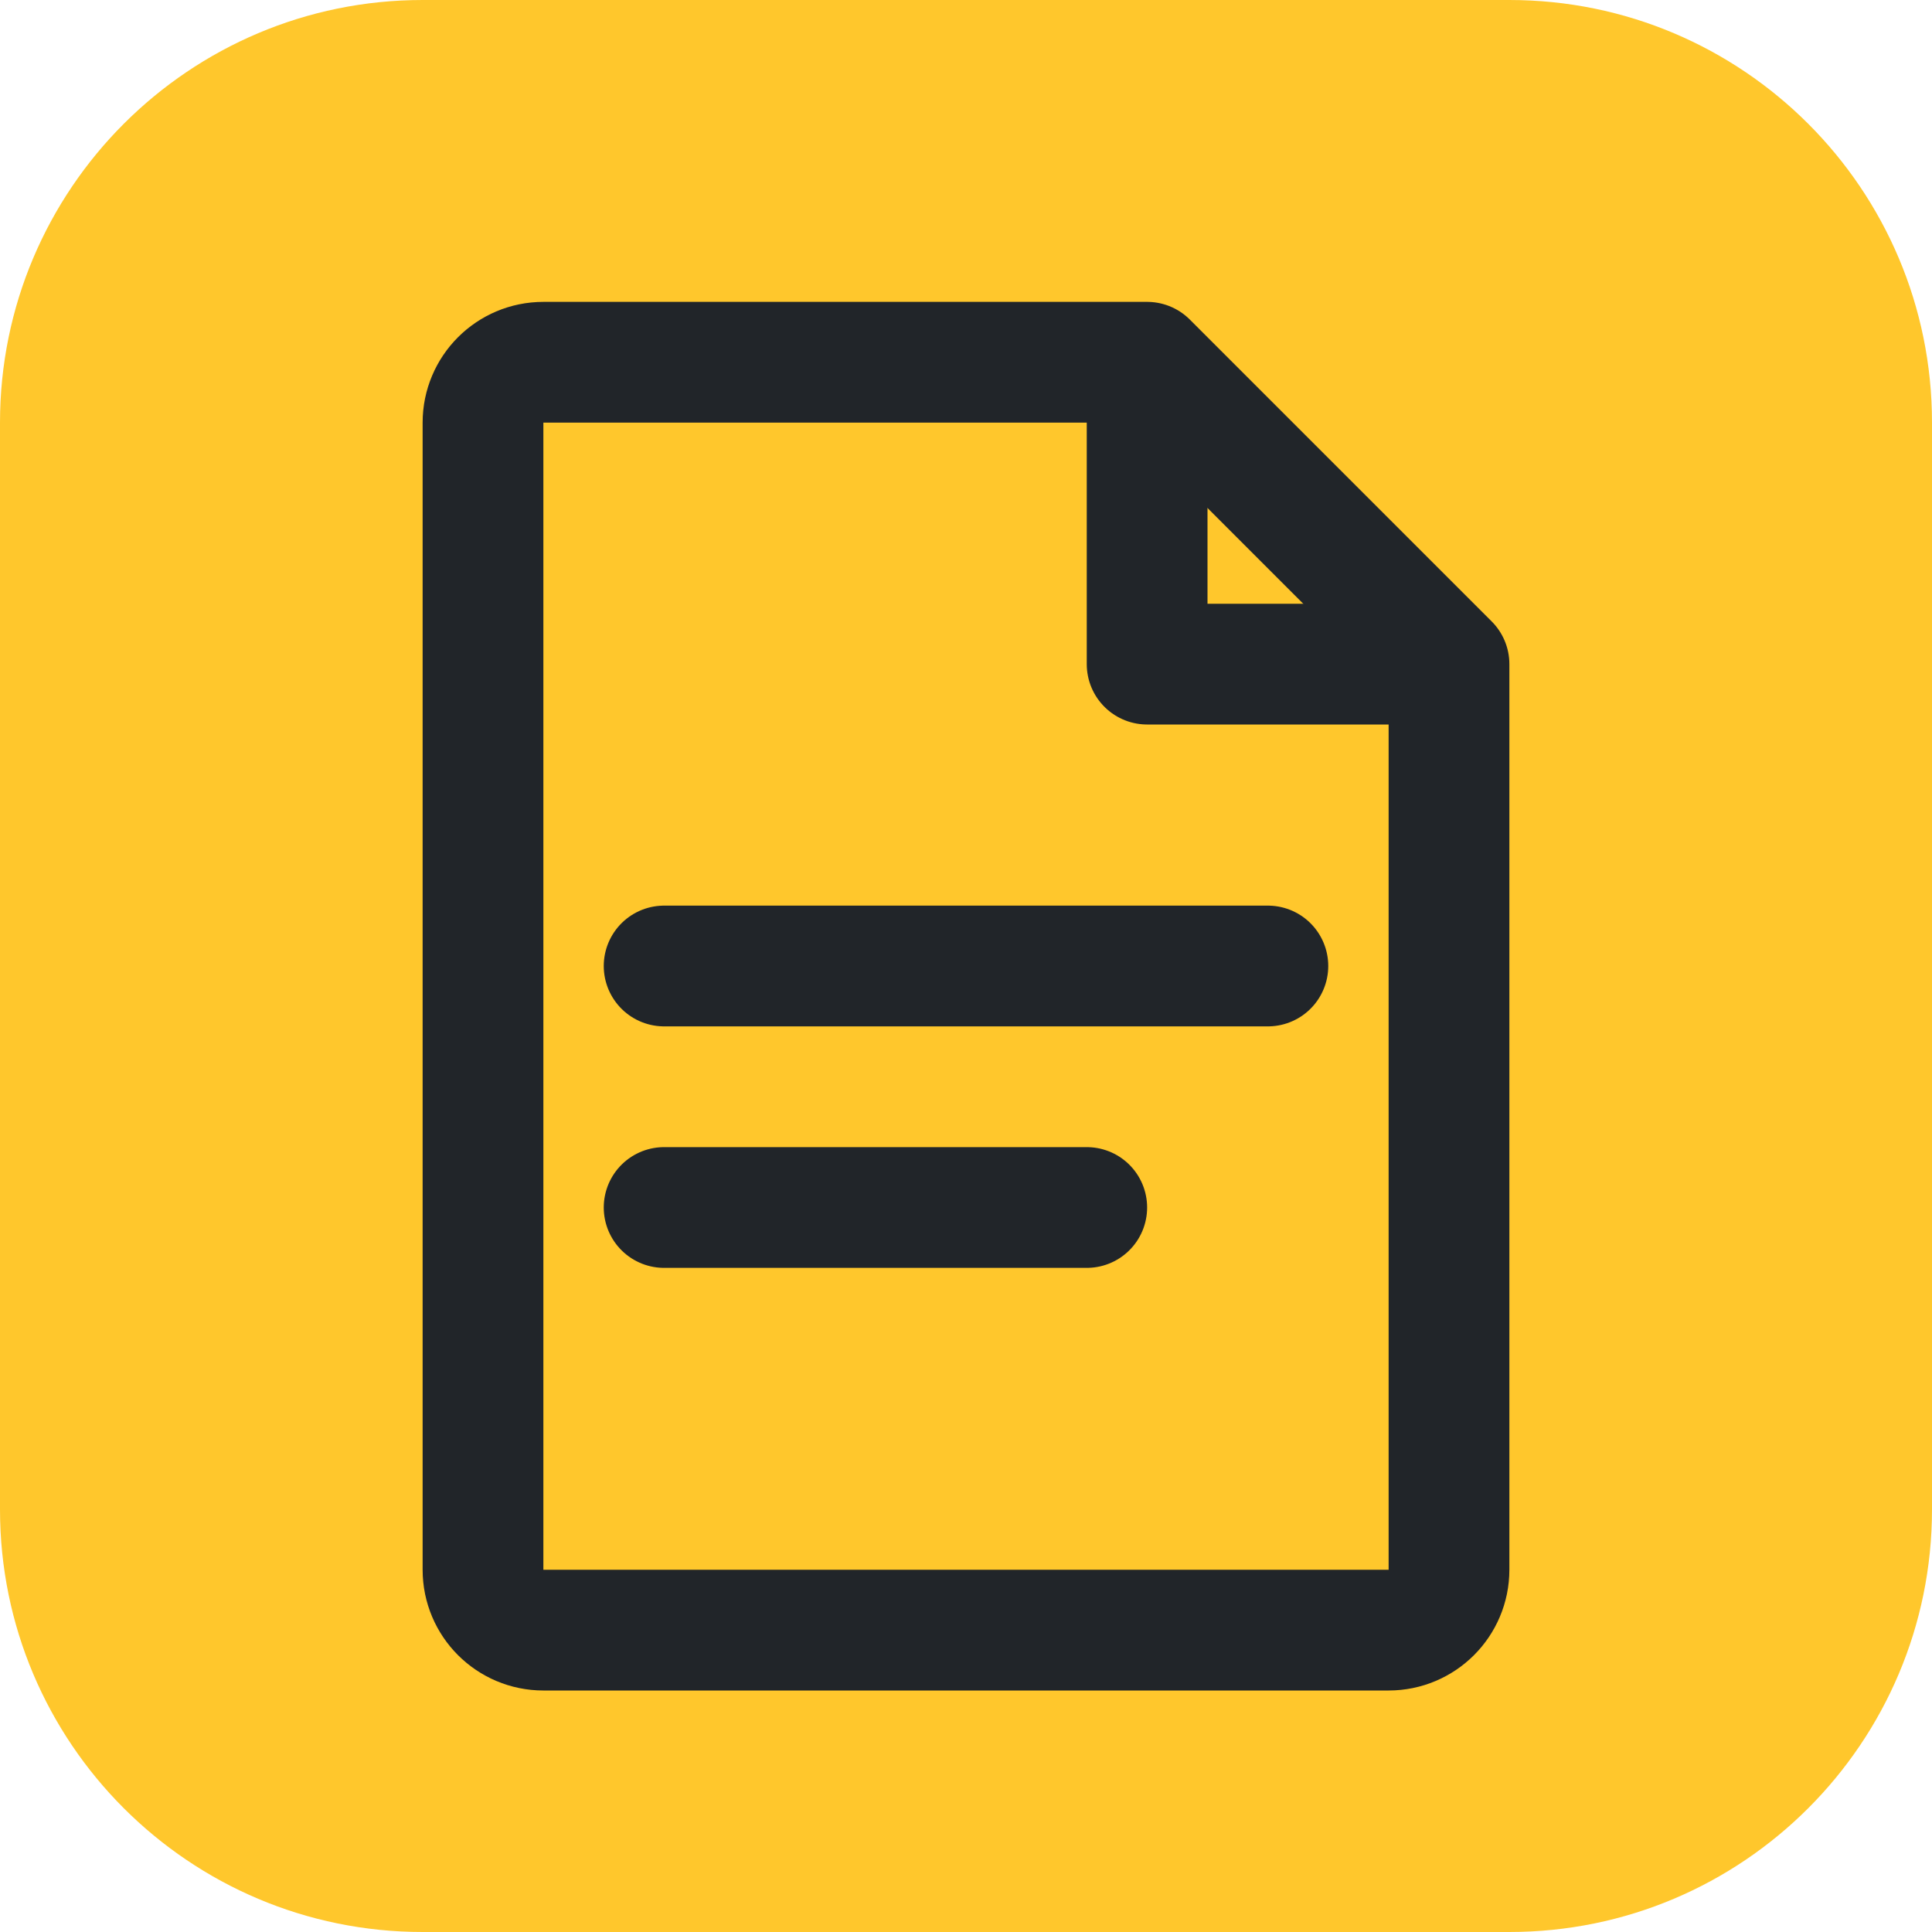
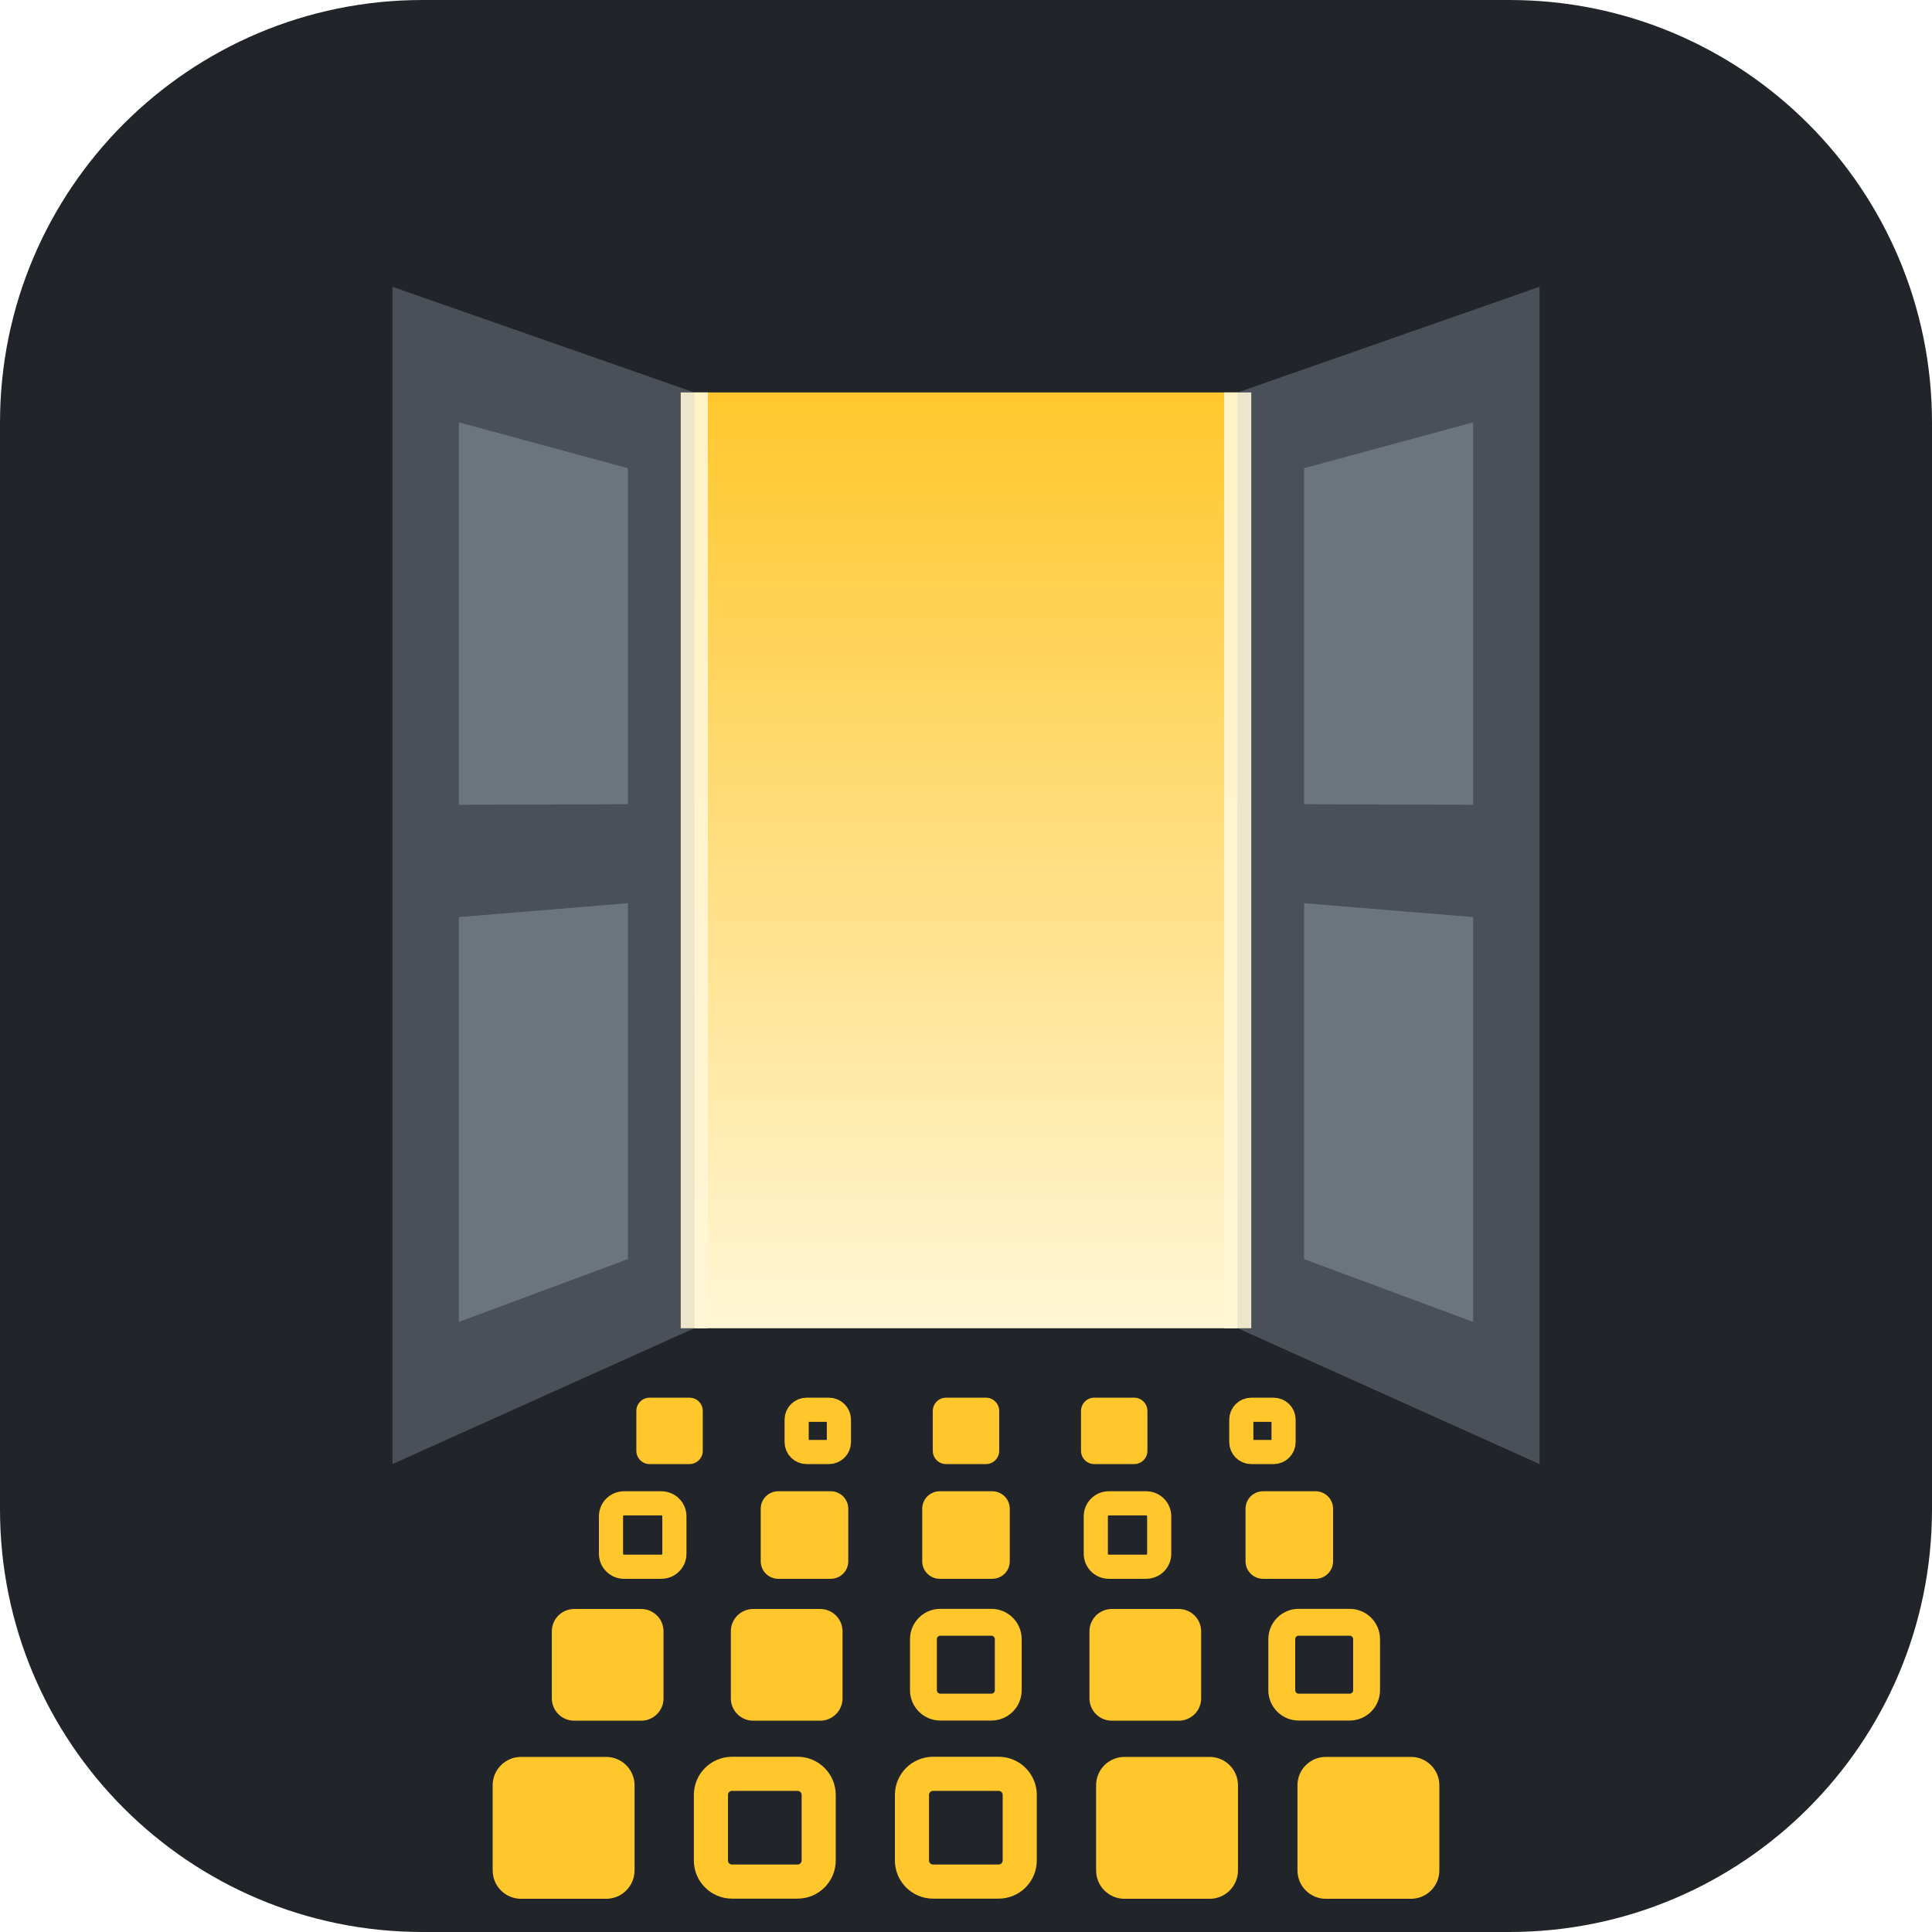
- <svg xmlns="http://www.w3.org/2000/svg" viewBox="0 0 32 32">
-   <rect width="32" height="32" rx="7" fill="#ffc72c" />
-   <path d="M9 6h10l5 5v15a1 1 0 0 1-1 1H9a1 1 0 0 1-1-1V7a1 1 0 0 1 1-1z" fill="none" stroke="#212529" stroke-width="2" stroke-linejoin="round" />
-   <path d="M19 6v5h5" fill="none" stroke="#212529" stroke-width="2" stroke-linejoin="round" />
-   <path d="M11 16h10M11 20h7" stroke="#212529" stroke-width="2" stroke-linecap="round" />
+ <svg xmlns="http://www.w3.org/2000/svg" viewBox="0 0 64 64">
+   <defs>
+     <clipPath id="t3">
+       <rect width="64" height="64" rx="14" />
+     </clipPath>
+     <linearGradient id="g3" x1="0" y1="0" x2="0" y2="1">
+       <stop offset="0" stop-color="#FFC72C" />
+       <stop offset="1" stop-color="#FFF6D6" />
+     </linearGradient>
+     <linearGradient id="s3" x1="0" y1="0" x2="0" y2="1">
+       <stop offset="0" stop-color="#FFC72C" stop-opacity=".95" />
+       <stop offset="1" stop-color="#FFC72C" stop-opacity=".15" />
+     </linearGradient>
+   </defs>
+   <g clip-path="url(#t3)">
+     <rect width="64" height="64" fill="#212529" />
+     <rect x="23" y="13" width="18" height="31" fill="url(#g3)" />
+     <rect x="21.08" y="46.30" width="2.2" height="2.2" rx="0.44" fill="#FFC72C" />
+     <rect x="26.39" y="46.70" width="1.40" height="1.40" rx="0.33" fill="none" stroke="#FFC72C" stroke-width="0.80" />
+     <rect x="30.90" y="46.30" width="2.2" height="2.2" rx="0.44" fill="#FFC72C" />
+     <rect x="35.81" y="46.30" width="2.2" height="2.2" rx="0.44" fill="#FFC72C" />
+     <rect x="41.12" y="46.70" width="1.40" height="1.40" rx="0.33" fill="none" stroke="#FFC72C" stroke-width="0.80" />
+     <rect x="20.24" y="49.80" width="2.10" height="2.10" rx="0.43" fill="none" stroke="#FFC72C" stroke-width="0.80" />
+     <rect x="25.20" y="49.40" width="2.9" height="2.9" rx="0.58" fill="#FFC72C" />
+     <rect x="30.55" y="49.40" width="2.9" height="2.9" rx="0.58" fill="#FFC72C" />
+     <rect x="36.30" y="49.80" width="2.10" height="2.10" rx="0.43" fill="none" stroke="#FFC72C" stroke-width="0.80" />
+     <rect x="41.26" y="49.40" width="2.9" height="2.9" rx="0.58" fill="#FFC72C" />
+     <rect x="18.28" y="53.30" width="3.7" height="3.7" rx="0.74" fill="#FFC72C" />
+     <rect x="24.21" y="53.30" width="3.7" height="3.7" rx="0.74" fill="#FFC72C" />
+     <rect x="30.59" y="53.74" width="2.81" height="2.81" rx="0.56" fill="none" stroke="#FFC72C" stroke-width="0.89" />
+     <rect x="36.09" y="53.30" width="3.7" height="3.7" rx="0.74" fill="#FFC72C" />
+     <rect x="42.46" y="53.74" width="2.81" height="2.81" rx="0.56" fill="none" stroke="#FFC72C" stroke-width="0.89" />
+     <rect x="16.32" y="58.20" width="4.7" height="4.7" rx="0.94" fill="#FFC72C" />
+     <rect x="23.55" y="58.76" width="3.57" height="3.57" rx="0.70" fill="none" stroke="#FFC72C" stroke-width="1.13" />
+     <rect x="30.21" y="58.76" width="3.57" height="3.57" rx="0.70" fill="none" stroke="#FFC72C" stroke-width="1.13" />
+     <rect x="36.31" y="58.20" width="4.7" height="4.7" rx="0.94" fill="#FFC72C" />
+     <rect x="42.98" y="58.20" width="4.7" height="4.7" rx="0.94" fill="#FFC72C" />
+     <path d="M23 13L13 9.5V48.5L23 44Z" fill="#4A5058" />
+     <path d="M41 13L51 9.5V48.5L41 44Z" fill="#4A5058" />
+     <path d="M20.80 15.51L15.20 13.99L15.20 26.66L20.80 26.64Z" fill="#6C757D" />
+     <path d="M20.80 29.92L15.20 30.38L15.20 43.79L20.80 41.71Z" fill="#6C757D" />
+     <path d="M43.20 15.51L48.80 13.99L48.80 26.66L43.20 26.64Z" fill="#6C757D" />
+     <path d="M43.20 29.92L48.80 30.38L48.80 43.79L43.20 41.71Z" fill="#6C757D" />
+     <path d="M23 13V44M41 13V44" stroke="#FFF6D6" stroke-width=".9" opacity=".9" />
+   </g>
</svg>
